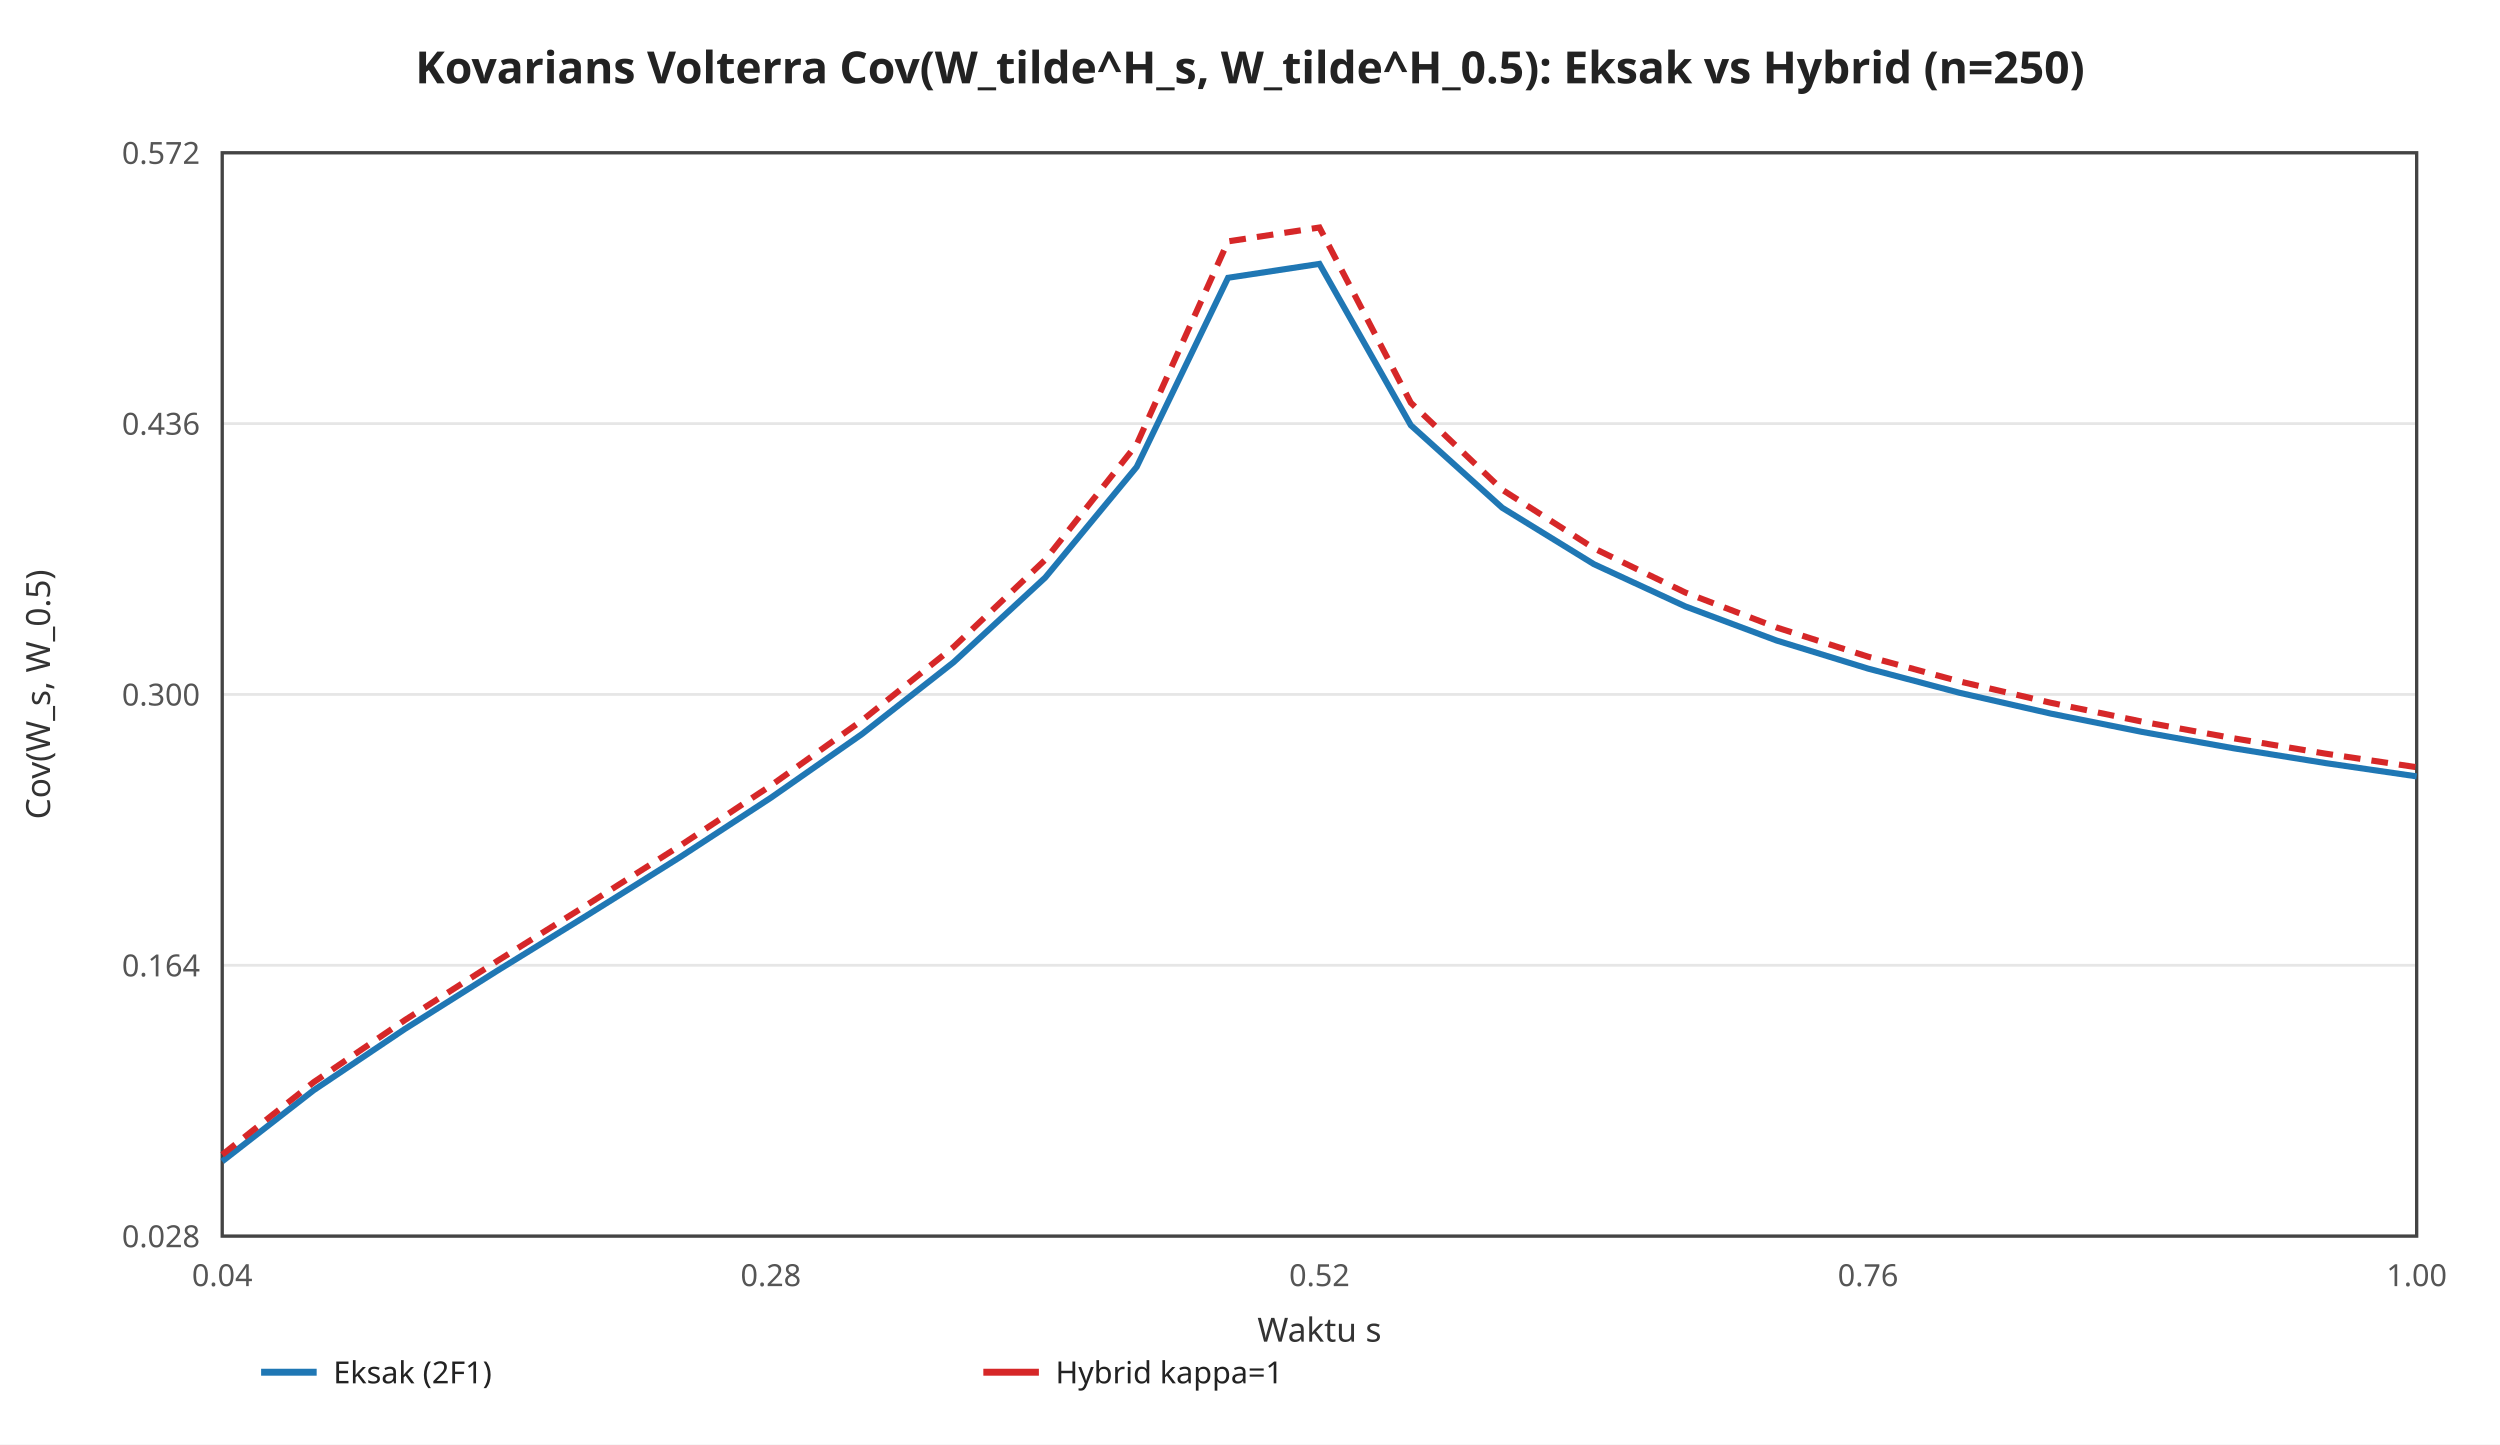
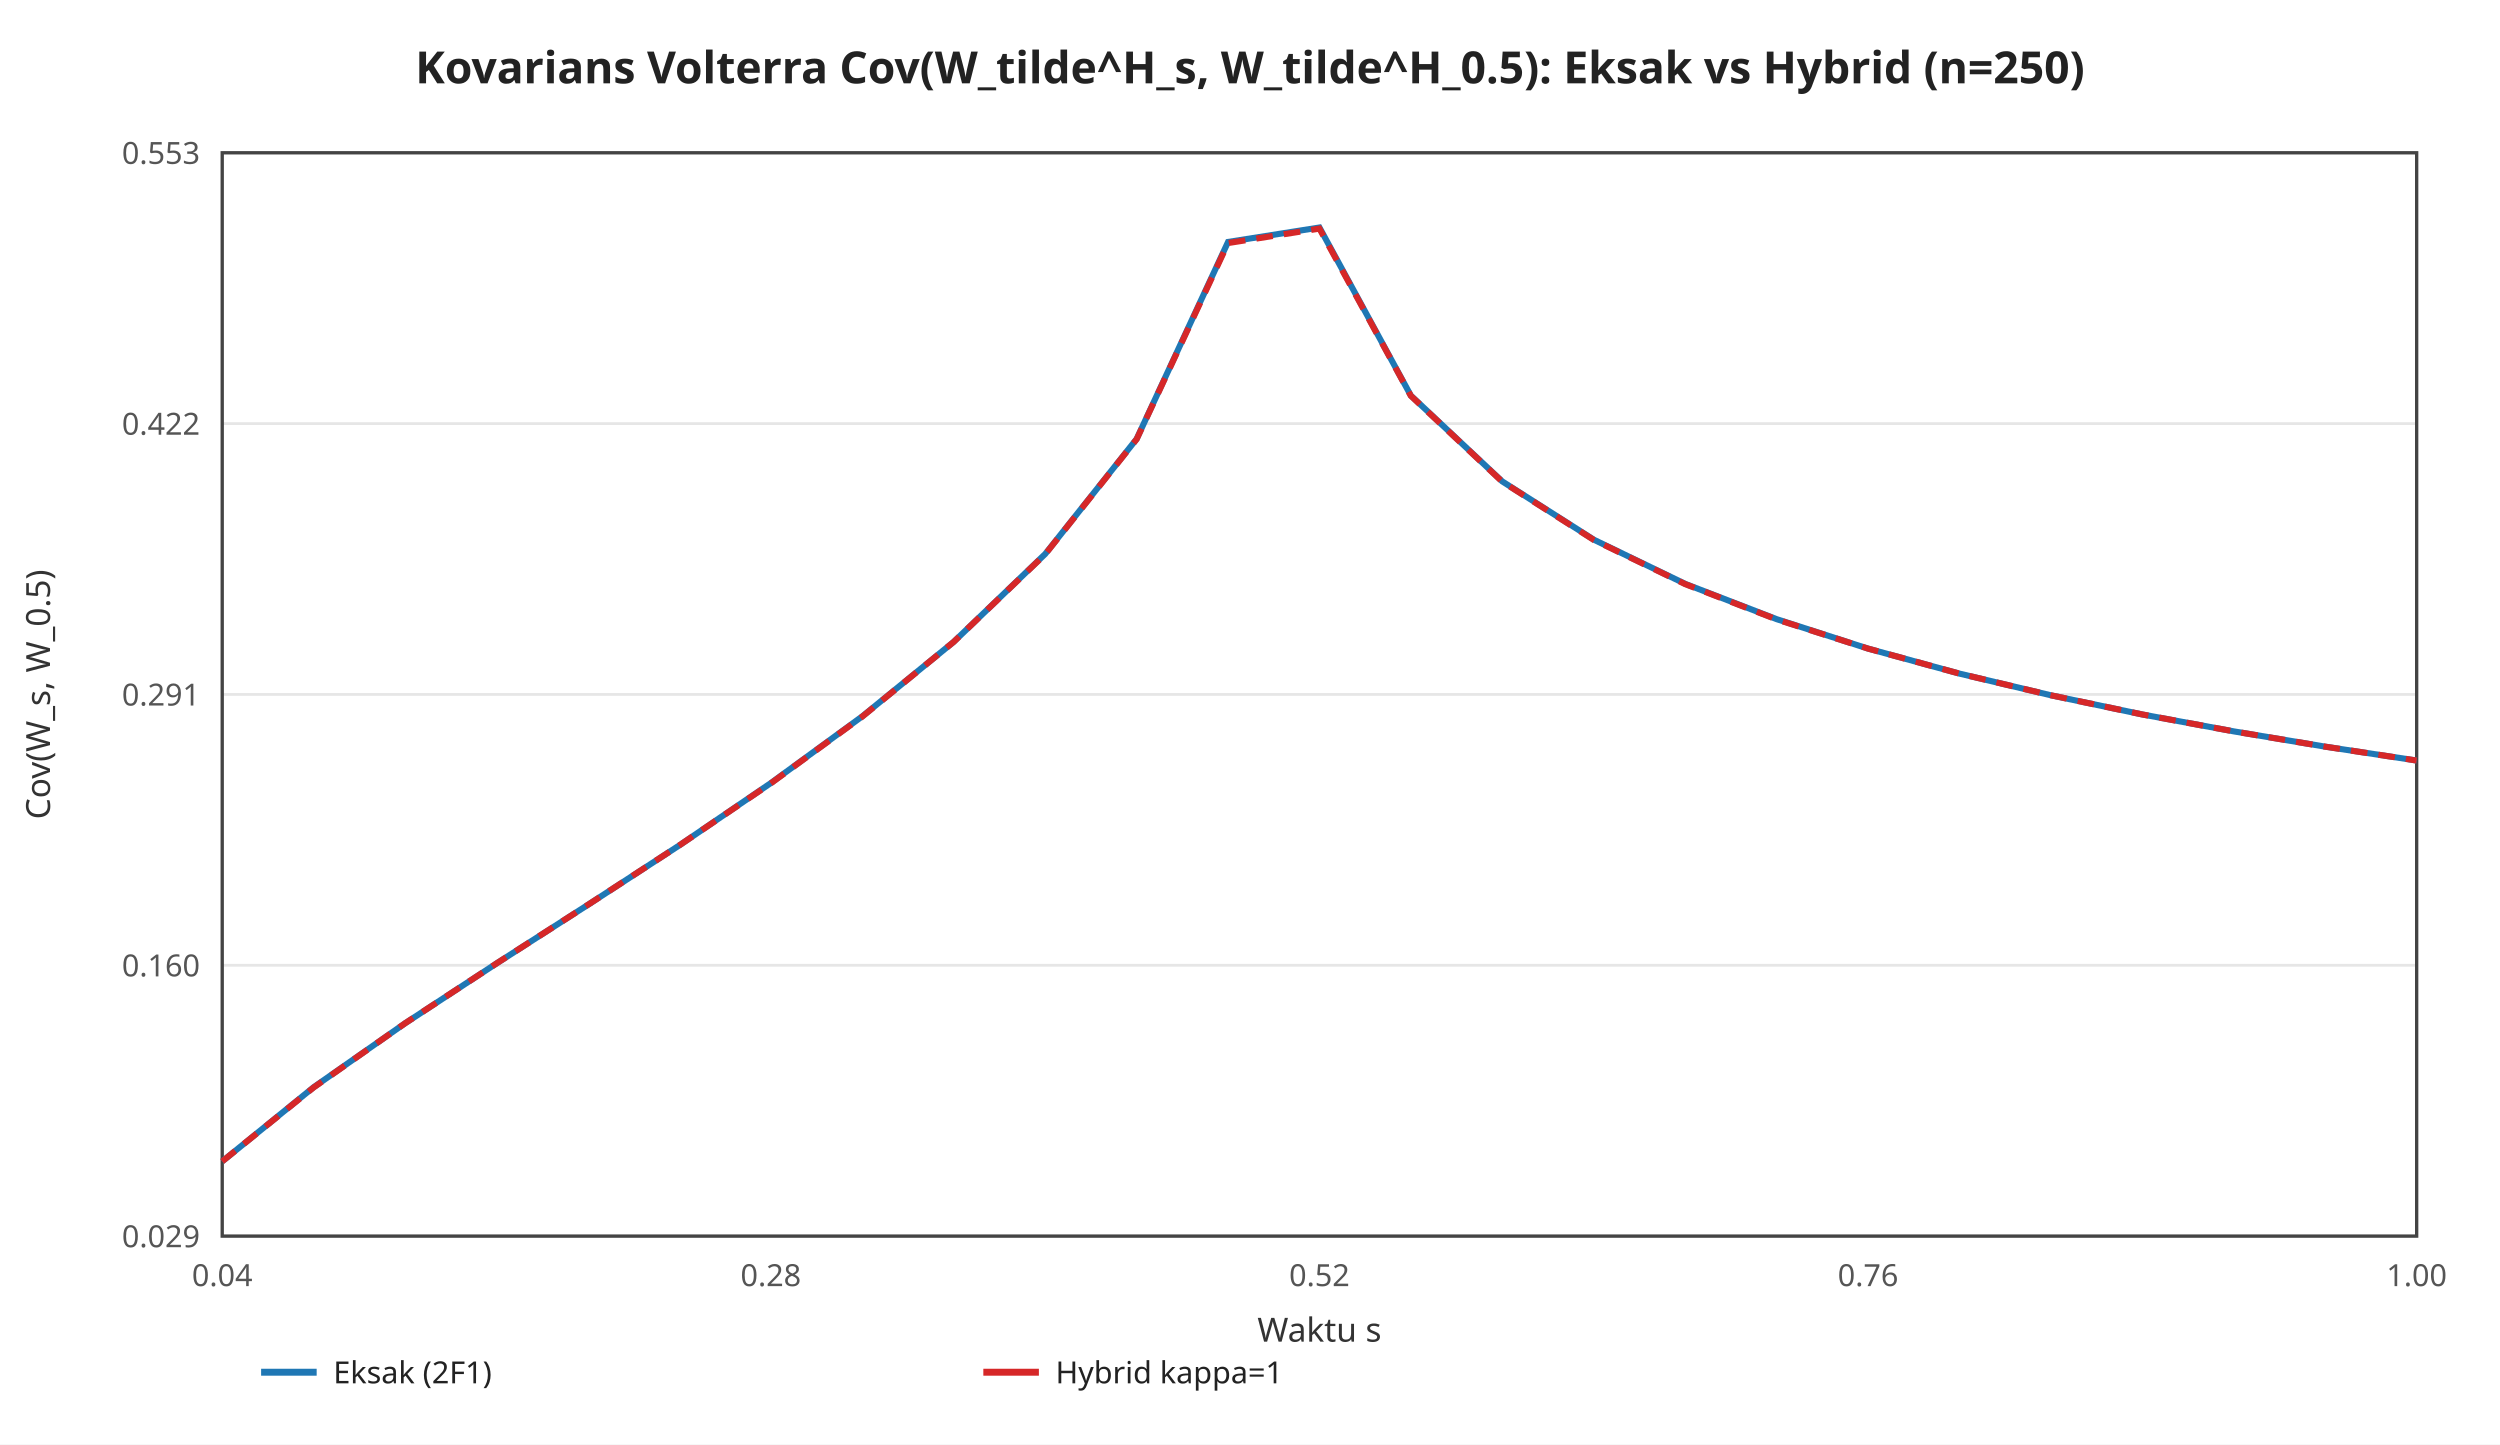
<svg xmlns="http://www.w3.org/2000/svg" width="900" height="520" viewBox="0 0 900 520">
  <rect width="100%" height="100%" fill="#ffffff" />
  <text x="450" y="30" text-anchor="middle" font-family="sans-serif" font-size="16" font-weight="bold" fill="#222">Kovarians Volterra Cov(W_tilde^H_s, W_tilde^H_0.5): Eksak vs Hybrid (n=250)</text>
  <line x1="80" y1="445.0" x2="870" y2="445.0" stroke="#e6e6e6" stroke-width="1" />
-   <text x="72" y="449.0" text-anchor="end" font-family="sans-serif" font-size="11" fill="#555">0.028</text>
+   <text x="72" y="449.0" text-anchor="end" font-family="sans-serif" font-size="11" fill="#555">0.029</text>
  <text x="80.0" y="463" text-anchor="middle" font-family="sans-serif" font-size="11" fill="#555">0.04</text>
  <line x1="80" y1="347.5" x2="870" y2="347.5" stroke="#e6e6e6" stroke-width="1" />
-   <text x="72" y="351.5" text-anchor="end" font-family="sans-serif" font-size="11" fill="#555">0.164</text>
+   <text x="72" y="351.5" text-anchor="end" font-family="sans-serif" font-size="11" fill="#555">0.160</text>
  <text x="277.5" y="463" text-anchor="middle" font-family="sans-serif" font-size="11" fill="#555">0.28</text>
  <line x1="80" y1="250.0" x2="870" y2="250.0" stroke="#e6e6e6" stroke-width="1" />
-   <text x="72" y="254.0" text-anchor="end" font-family="sans-serif" font-size="11" fill="#555">0.300</text>
+   <text x="72" y="254.0" text-anchor="end" font-family="sans-serif" font-size="11" fill="#555">0.291</text>
  <text x="475.0" y="463" text-anchor="middle" font-family="sans-serif" font-size="11" fill="#555">0.52</text>
  <line x1="80" y1="152.5" x2="870" y2="152.5" stroke="#e6e6e6" stroke-width="1" />
-   <text x="72" y="156.5" text-anchor="end" font-family="sans-serif" font-size="11" fill="#555">0.436</text>
+   <text x="72" y="156.5" text-anchor="end" font-family="sans-serif" font-size="11" fill="#555">0.422</text>
  <text x="672.5" y="463" text-anchor="middle" font-family="sans-serif" font-size="11" fill="#555">0.76</text>
  <line x1="80" y1="55.0" x2="870" y2="55.0" stroke="#e6e6e6" stroke-width="1" />
-   <text x="72" y="59.0" text-anchor="end" font-family="sans-serif" font-size="11" fill="#555">0.572</text>
+   <text x="72" y="59.0" text-anchor="end" font-family="sans-serif" font-size="11" fill="#555">0.553</text>
  <text x="870.0" y="463" text-anchor="middle" font-family="sans-serif" font-size="11" fill="#555">1.00</text>
  <rect x="80" y="55" width="790" height="390" fill="none" stroke="#444" stroke-width="1.2" />
-   <polyline fill="none" stroke="#1f77b4" stroke-width="2.2" points="80.0,418.1 112.9,392.5 145.8,370.4 178.8,349.6 211.7,329.3 244.6,308.7 277.5,287.2 310.4,264.2 343.3,238.4 376.3,207.9 409.2,168.1 442.1,100.0 475.0,95.0 507.9,153.1 540.8,182.8 573.8,203.1 606.7,218.3 639.6,230.6 672.5,240.7 705.4,249.4 738.3,256.9 771.2,263.5 804.2,269.4 837.1,274.7 870.0,279.5 " />
-   <polyline fill="none" stroke="#d62728" stroke-width="2.2" stroke-dasharray="6,4" points="80.0,415.7 112.9,389.6 145.8,367.2 178.8,346.1 211.7,325.5 244.6,304.6 277.5,282.8 310.4,259.3 343.3,232.9 376.3,201.5 409.2,160.0 442.1,86.9 475.0,81.9 507.9,145.0 540.8,176.3 573.8,197.4 606.7,213.3 639.6,225.9 672.5,236.4 705.4,245.3 738.3,253.0 771.2,259.8 804.2,265.8 837.1,271.3 870.0,276.2 " />
+   <polyline fill="none" stroke="#1f77b4" stroke-width="2.2" points="80.0,418.1 112.9,391.4 145.8,368.4 178.8,346.8 211.7,325.7 244.6,304.3 277.5,281.9 310.4,257.9 343.3,231.1 376.3,199.4 409.2,158.0 442.1,87.1 475.0,81.9 507.9,142.4 540.8,173.3 573.8,194.3 606.7,210.2 639.6,222.9 672.5,233.5 705.4,242.5 738.3,250.3 771.2,257.2 804.2,263.3 837.1,268.8 870.0,273.8 " />
+   <polyline fill="none" stroke="#d62728" stroke-width="2.2" stroke-dasharray="6,4" points="80.0,418.1 112.9,391.5 145.8,368.4 178.8,346.8 211.7,325.7 244.6,304.3 277.5,282.0 310.4,258.0 343.3,231.1 376.3,199.5 409.2,158.1 442.1,87.5 475.0,82.3 507.9,142.5 540.8,173.4 573.8,194.4 606.7,210.3 639.6,223.0 672.5,233.5 705.4,242.5 738.3,250.3 771.2,257.2 804.2,263.3 837.1,268.8 870.0,273.8 " />
  <line x1="94" y1="494" x2="114" y2="494" stroke="#1f77b4" stroke-width="2.5" />
  <text x="120" y="498" font-family="sans-serif" font-size="11" fill="#222">Eksak (2F1)</text>
  <line x1="354" y1="494" x2="374" y2="494" stroke="#d62728" stroke-width="2.5" />
  <text x="380" y="498" font-family="sans-serif" font-size="11" fill="#222">Hybrid kappa=1</text>
  <text x="475" y="483" text-anchor="middle" font-family="sans-serif" font-size="12" fill="#333">Waktu s</text>
  <text x="18" y="250" text-anchor="middle" font-family="sans-serif" font-size="12" fill="#333" transform="rotate(-90 18 250)">Cov(W_s, W_0.5)</text>
</svg>
